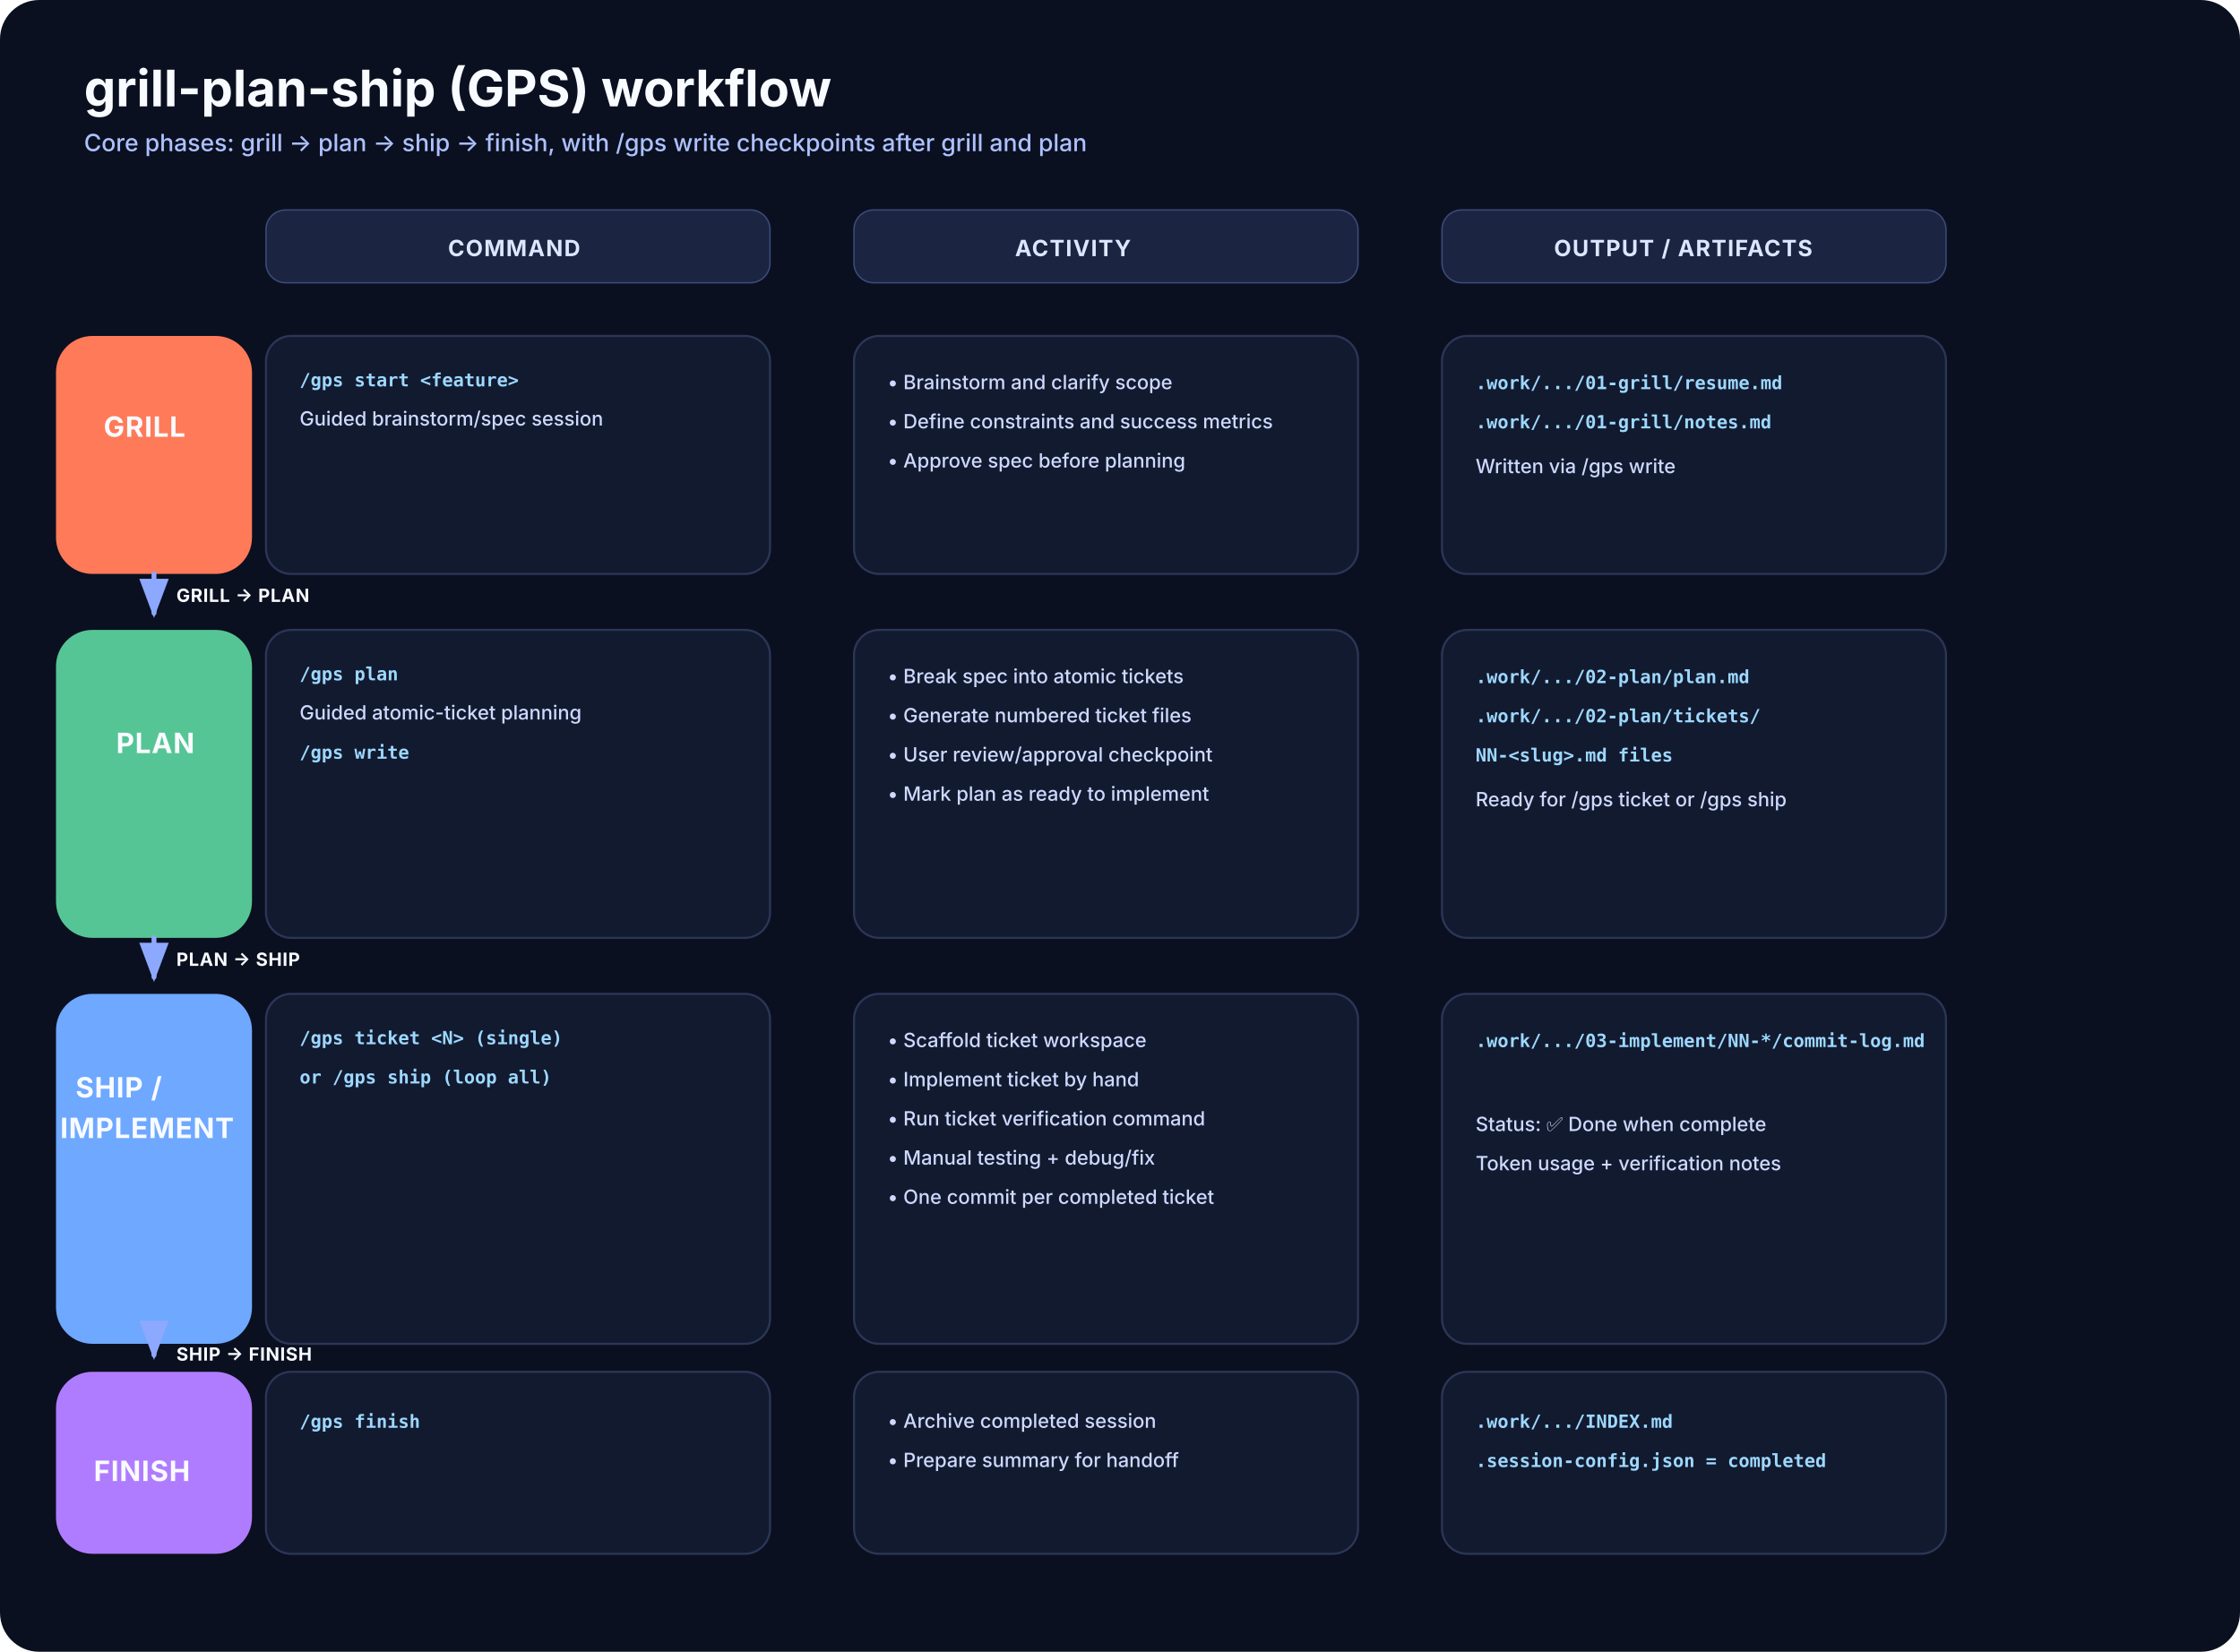
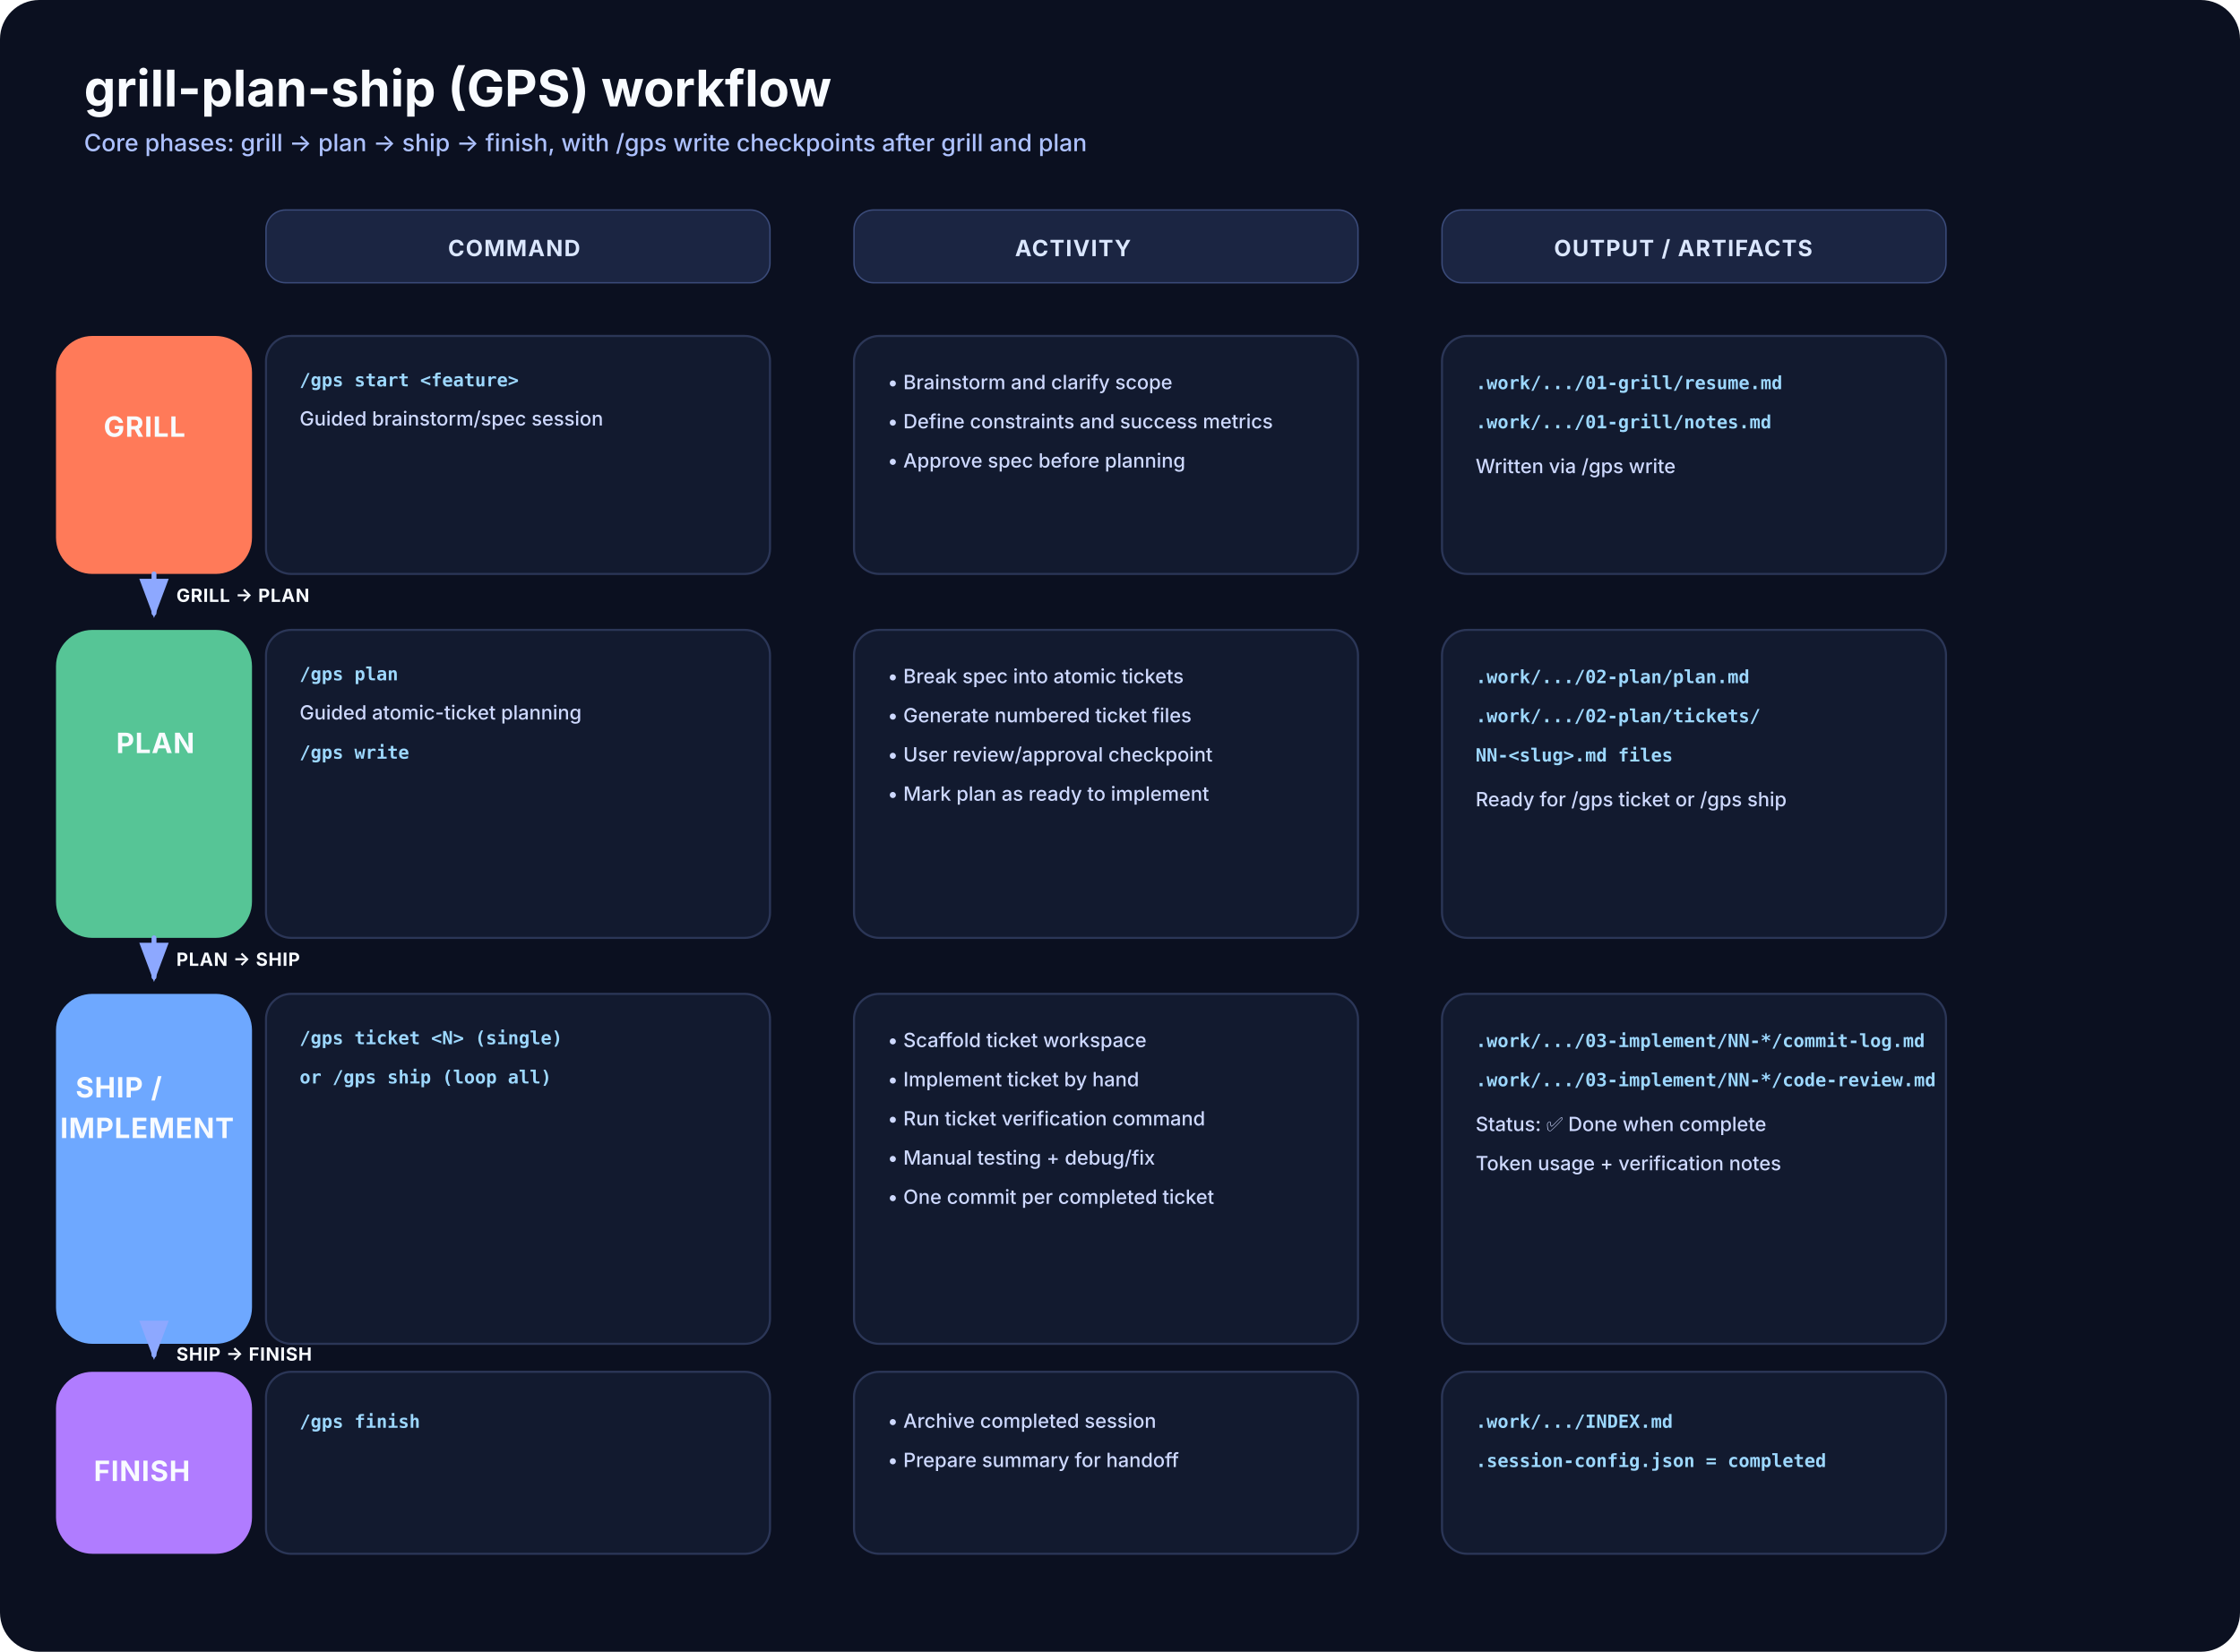
<svg xmlns="http://www.w3.org/2000/svg" viewBox="0 0 1600 1180" role="img" aria-labelledby="title desc" focusable="false">
  <defs>
    <style>
      .bg { fill: #0b1020; }
      .panel { fill: #121a2f; stroke: #2b3657; stroke-width: 1.5; }
      .header { fill: #1b2542; stroke: #3b4b7a; stroke-width: 1; }
      .phase { font: 700 20px "Inter", "Segoe UI", Arial, sans-serif; fill: #f8fbff; letter-spacing: 0.5px; }
      .h1 { font: 700 36px "Inter", "Segoe UI", Arial, sans-serif; fill: #f8fbff; }
      .sub { font: 500 17px "Inter", "Segoe UI", Arial, sans-serif; fill: #adc1ff; }
      .colTitle { font: 700 16px "Inter", "Segoe UI", Arial, sans-serif; fill: #dbe7ff; letter-spacing: 0.8px; }
      .cardTitle { font: 700 15px "Inter", "Segoe UI", Arial, sans-serif; fill: #e9efff; }
      .text { font: 500 14px "Inter", "Segoe UI", Arial, sans-serif; fill: #ced9ff; }
      .transition { font: 700 13px "Inter", "Segoe UI", Arial, sans-serif; fill: #f8fbff; letter-spacing: 0.4px; }
      .mono { font: 600 13px "JetBrains Mono", "Consolas", monospace; fill: #9dd8ff; }
      .arrow { stroke: #8da8ff; stroke-width: 3.5; fill: none; stroke-linecap: round; stroke-linejoin: round; }
    </style>
    <marker id="arrowhead" markerWidth="10" markerHeight="10" refX="7" refY="3" orient="auto">
      <path d="M0,0 L0,6 L8,3 z" fill="#8da8ff" />
    </marker>
  </defs>
  <rect class="bg" x="0" y="0" width="1600" height="1180" rx="28" />
  <text class="h1" x="60" y="76">grill-plan-ship (GPS) workflow</text>
  <text class="sub" x="60" y="108">Core phases: grill → plan → ship → finish, with /gps write checkpoints after grill and plan</text>
  <rect class="header" x="190" y="150" width="360" height="52" rx="14" />
  <rect class="header" x="610" y="150" width="360" height="52" rx="14" />
  <rect class="header" x="1030" y="150" width="360" height="52" rx="14" />
  <text class="colTitle" x="320" y="183">COMMAND</text>
  <text class="colTitle" x="725" y="183">ACTIVITY</text>
  <text class="colTitle" x="1110" y="183">OUTPUT / ARTIFACTS</text>
  <g id="phase-grill">
    <rect x="40" y="240" width="140" height="170" rx="26" fill="#ff7a59" />
    <text class="phase" x="74" y="312">GRILL</text>
    <rect class="panel" x="190" y="240" width="360" height="170" rx="18" />
    <text class="mono" x="214" y="276">/gps start &lt;feature&gt;</text>
    <text class="text" x="214" y="304">Guided brainstorm/spec session</text>
    <rect class="panel" x="610" y="240" width="360" height="170" rx="18" />
    <text class="text" x="634" y="278">• Brainstorm and clarify scope</text>
    <text class="text" x="634" y="306">• Define constraints and success metrics</text>
    <text class="text" x="634" y="334">• Approve spec before planning</text>
    <rect class="panel" x="1030" y="240" width="360" height="170" rx="18" />
    <text class="mono" x="1054" y="278">.work/.../01-grill/resume.md</text>
    <text class="mono" x="1054" y="306">.work/.../01-grill/notes.md</text>
    <text class="text" x="1054" y="338">Written via /gps write</text>
  </g>
  <g id="phase-plan">
    <rect x="40" y="450" width="140" height="220" rx="26" fill="#56c596" />
    <text class="phase" x="83" y="538">PLAN</text>
    <rect class="panel" x="190" y="450" width="360" height="220" rx="18" />
    <text class="mono" x="214" y="486">/gps plan</text>
    <text class="text" x="214" y="514">Guided atomic-ticket planning</text>
    <text class="mono" x="214" y="542">/gps write</text>
    <rect class="panel" x="610" y="450" width="360" height="220" rx="18" />
    <text class="text" x="634" y="488">• Break spec into atomic tickets</text>
    <text class="text" x="634" y="516">• Generate numbered ticket files</text>
    <text class="text" x="634" y="544">• User review/approval checkpoint</text>
    <text class="text" x="634" y="572">• Mark plan as ready to implement</text>
    <rect class="panel" x="1030" y="450" width="360" height="220" rx="18" />
    <text class="mono" x="1054" y="488">.work/.../02-plan/plan.md</text>
    <text class="mono" x="1054" y="516">.work/.../02-plan/tickets/</text>
    <text class="mono" x="1054" y="544">NN-&lt;slug&gt;.md files</text>
    <text class="text" x="1054" y="576">Ready for /gps ticket or /gps ship</text>
  </g>
  <g id="phase-ship">
    <rect x="40" y="710" width="140" height="250" rx="26" fill="#6ea8ff" />
    <text class="phase" x="54" y="784">SHIP /</text>
    <text class="phase" x="43" y="813">IMPLEMENT</text>
    <rect class="panel" x="190" y="710" width="360" height="250" rx="18" />
    <text class="mono" x="214" y="746">/gps ticket &lt;N&gt; (single)</text>
    <text class="mono" x="214" y="774">or /gps ship (loop all)</text>
    <rect class="panel" x="610" y="710" width="360" height="250" rx="18" />
    <text class="text" x="634" y="748">• Scaffold ticket workspace</text>
    <text class="text" x="634" y="776">• Implement ticket by hand</text>
    <text class="text" x="634" y="804">• Run ticket verification command</text>
    <text class="text" x="634" y="832">• Manual testing + debug/fix</text>
    <text class="text" x="634" y="860">• One commit per completed ticket</text>
    <rect class="panel" x="1030" y="710" width="360" height="250" rx="18" />
    <text class="mono" x="1054" y="748">.work/.../03-implement/NN-*/commit-log.md</text>
+     <text class="mono" x="1054" y="776">.work/.../03-implement/NN-*/code-review.md</text>
    <text class="text" x="1054" y="808">Status: ✅ Done when complete</text>
    <text class="text" x="1054" y="836">Token usage + verification notes</text>
  </g>
  <g id="phase-finish">
    <rect x="40" y="980" width="140" height="130" rx="26" fill="#b07cff" />
    <text class="phase" x="67" y="1058">FINISH</text>
    <rect class="panel" x="190" y="980" width="360" height="130" rx="18" />
    <text class="mono" x="214" y="1020">/gps finish</text>
    <rect class="panel" x="610" y="980" width="360" height="130" rx="18" />
    <text class="text" x="634" y="1020">• Archive completed session</text>
    <text class="text" x="634" y="1048">• Prepare summary for handoff</text>
    <rect class="panel" x="1030" y="980" width="360" height="130" rx="18" />
    <text class="mono" x="1054" y="1020">.work/.../INDEX.md</text>
    <text class="mono" x="1054" y="1048">.session-config.json = completed</text>
  </g>
  <path class="arrow" marker-end="url(#arrowhead)" d="M110,410 L110,438" />
  <text class="transition" x="126" y="430">GRILL → PLAN</text>
  <path class="arrow" marker-end="url(#arrowhead)" d="M110,670 L110,698" />
  <text class="transition" x="126" y="690">PLAN → SHIP</text>
  <path class="arrow" marker-end="url(#arrowhead)" d="M110,960 L110,968" />
  <text class="transition" x="126" y="972">SHIP → FINISH</text>
</svg>
